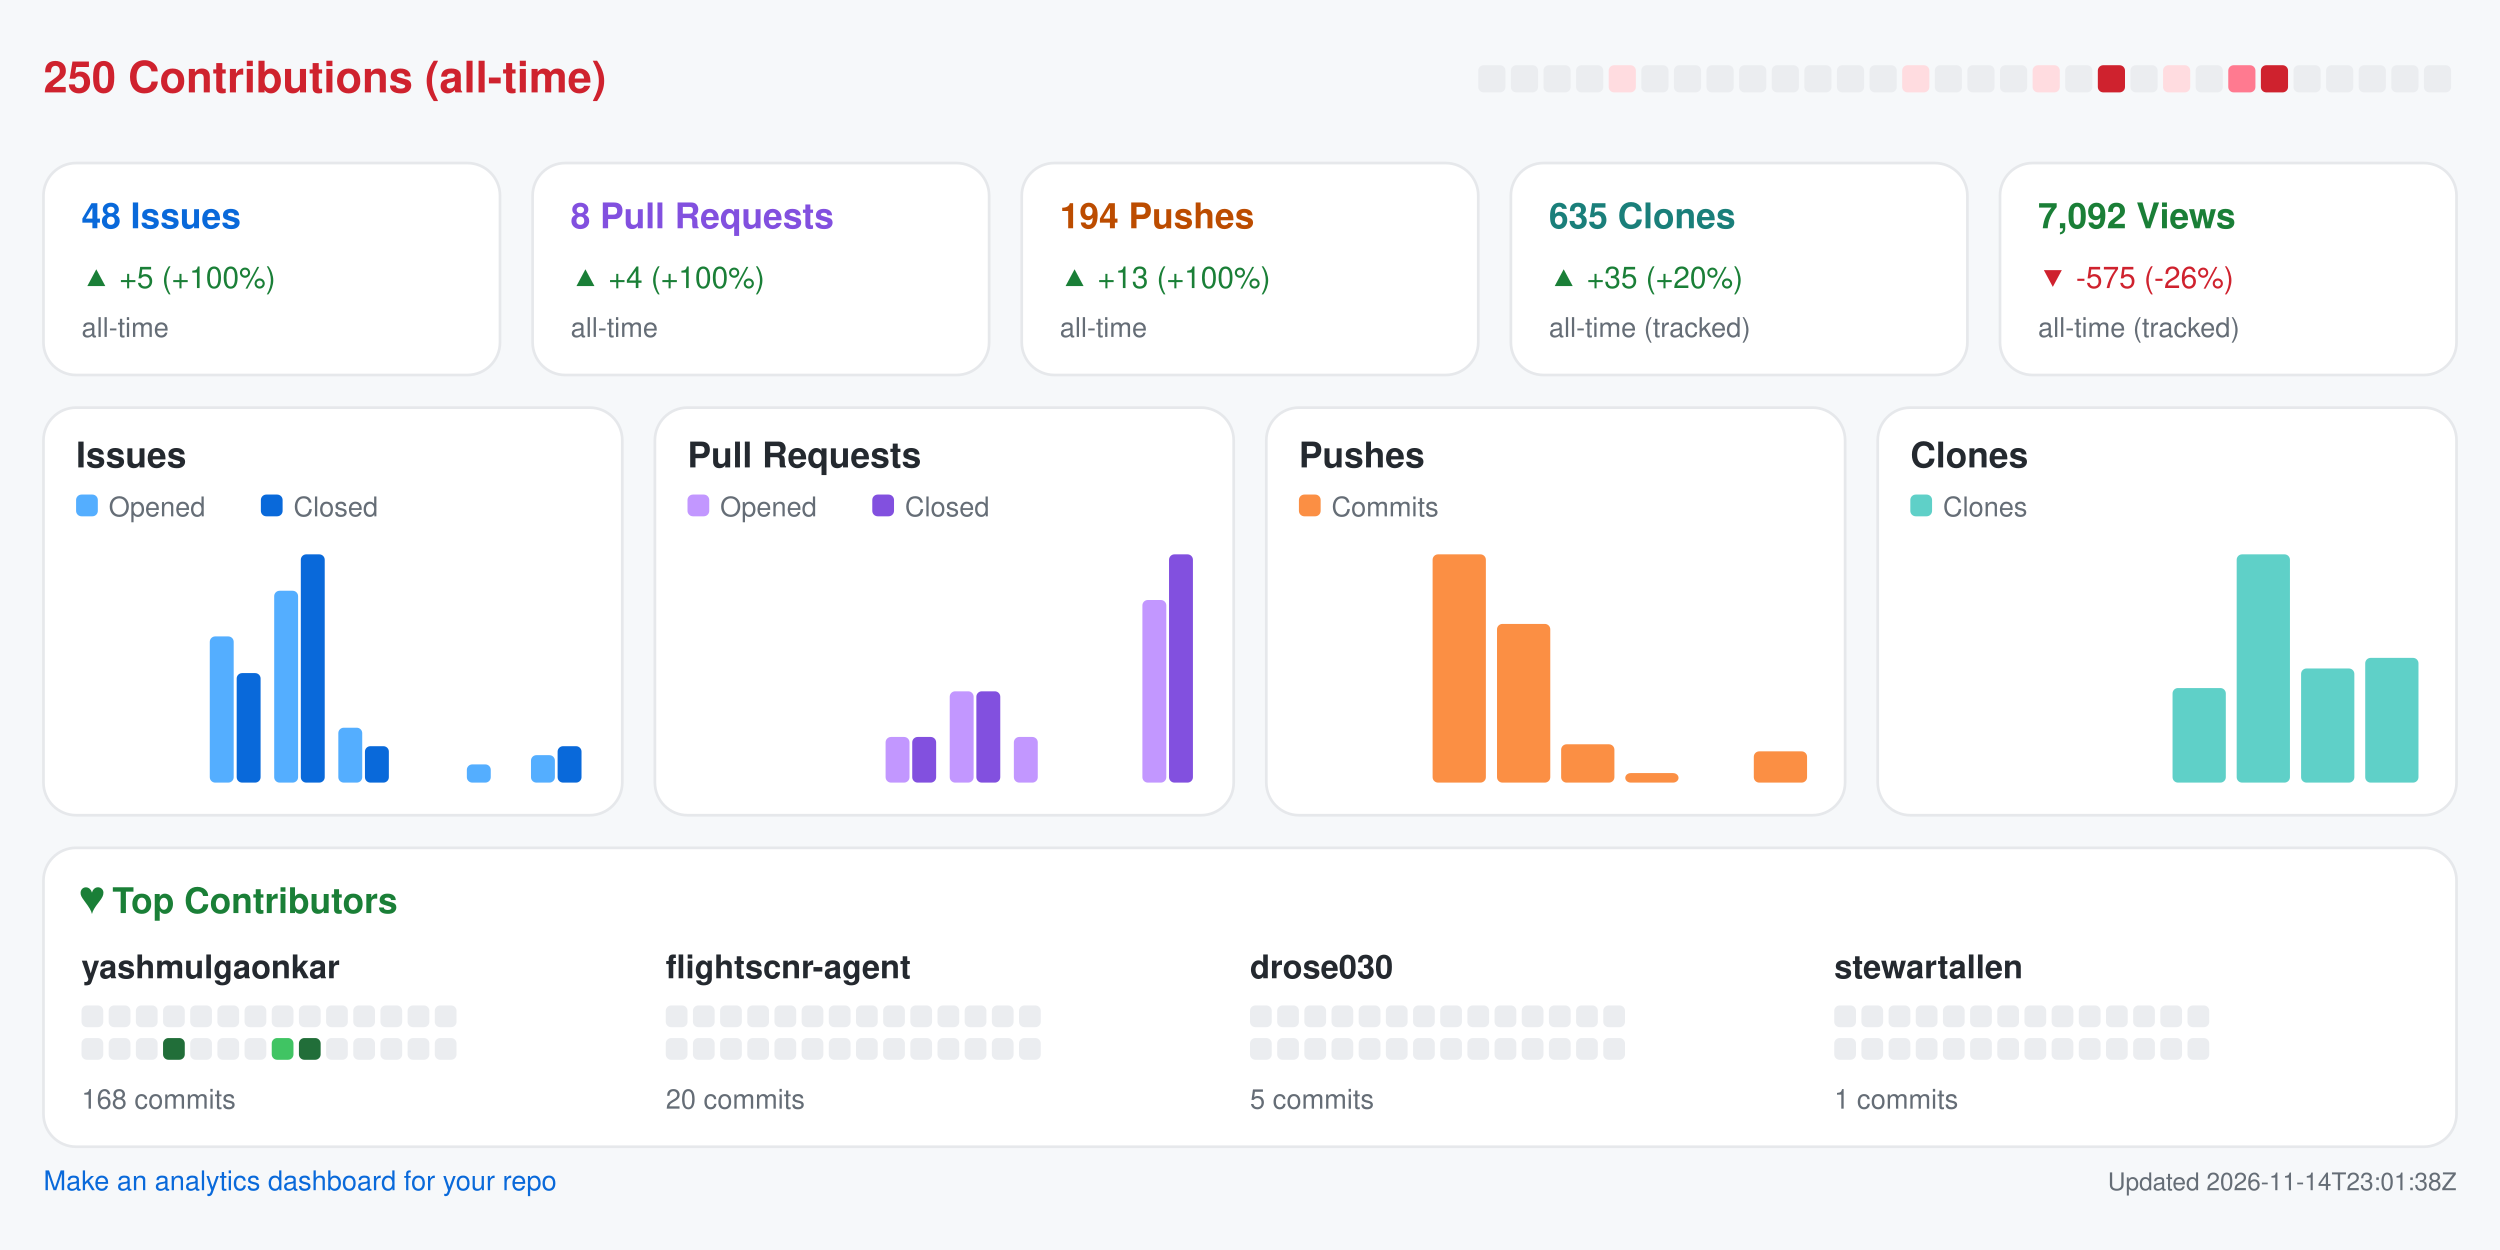
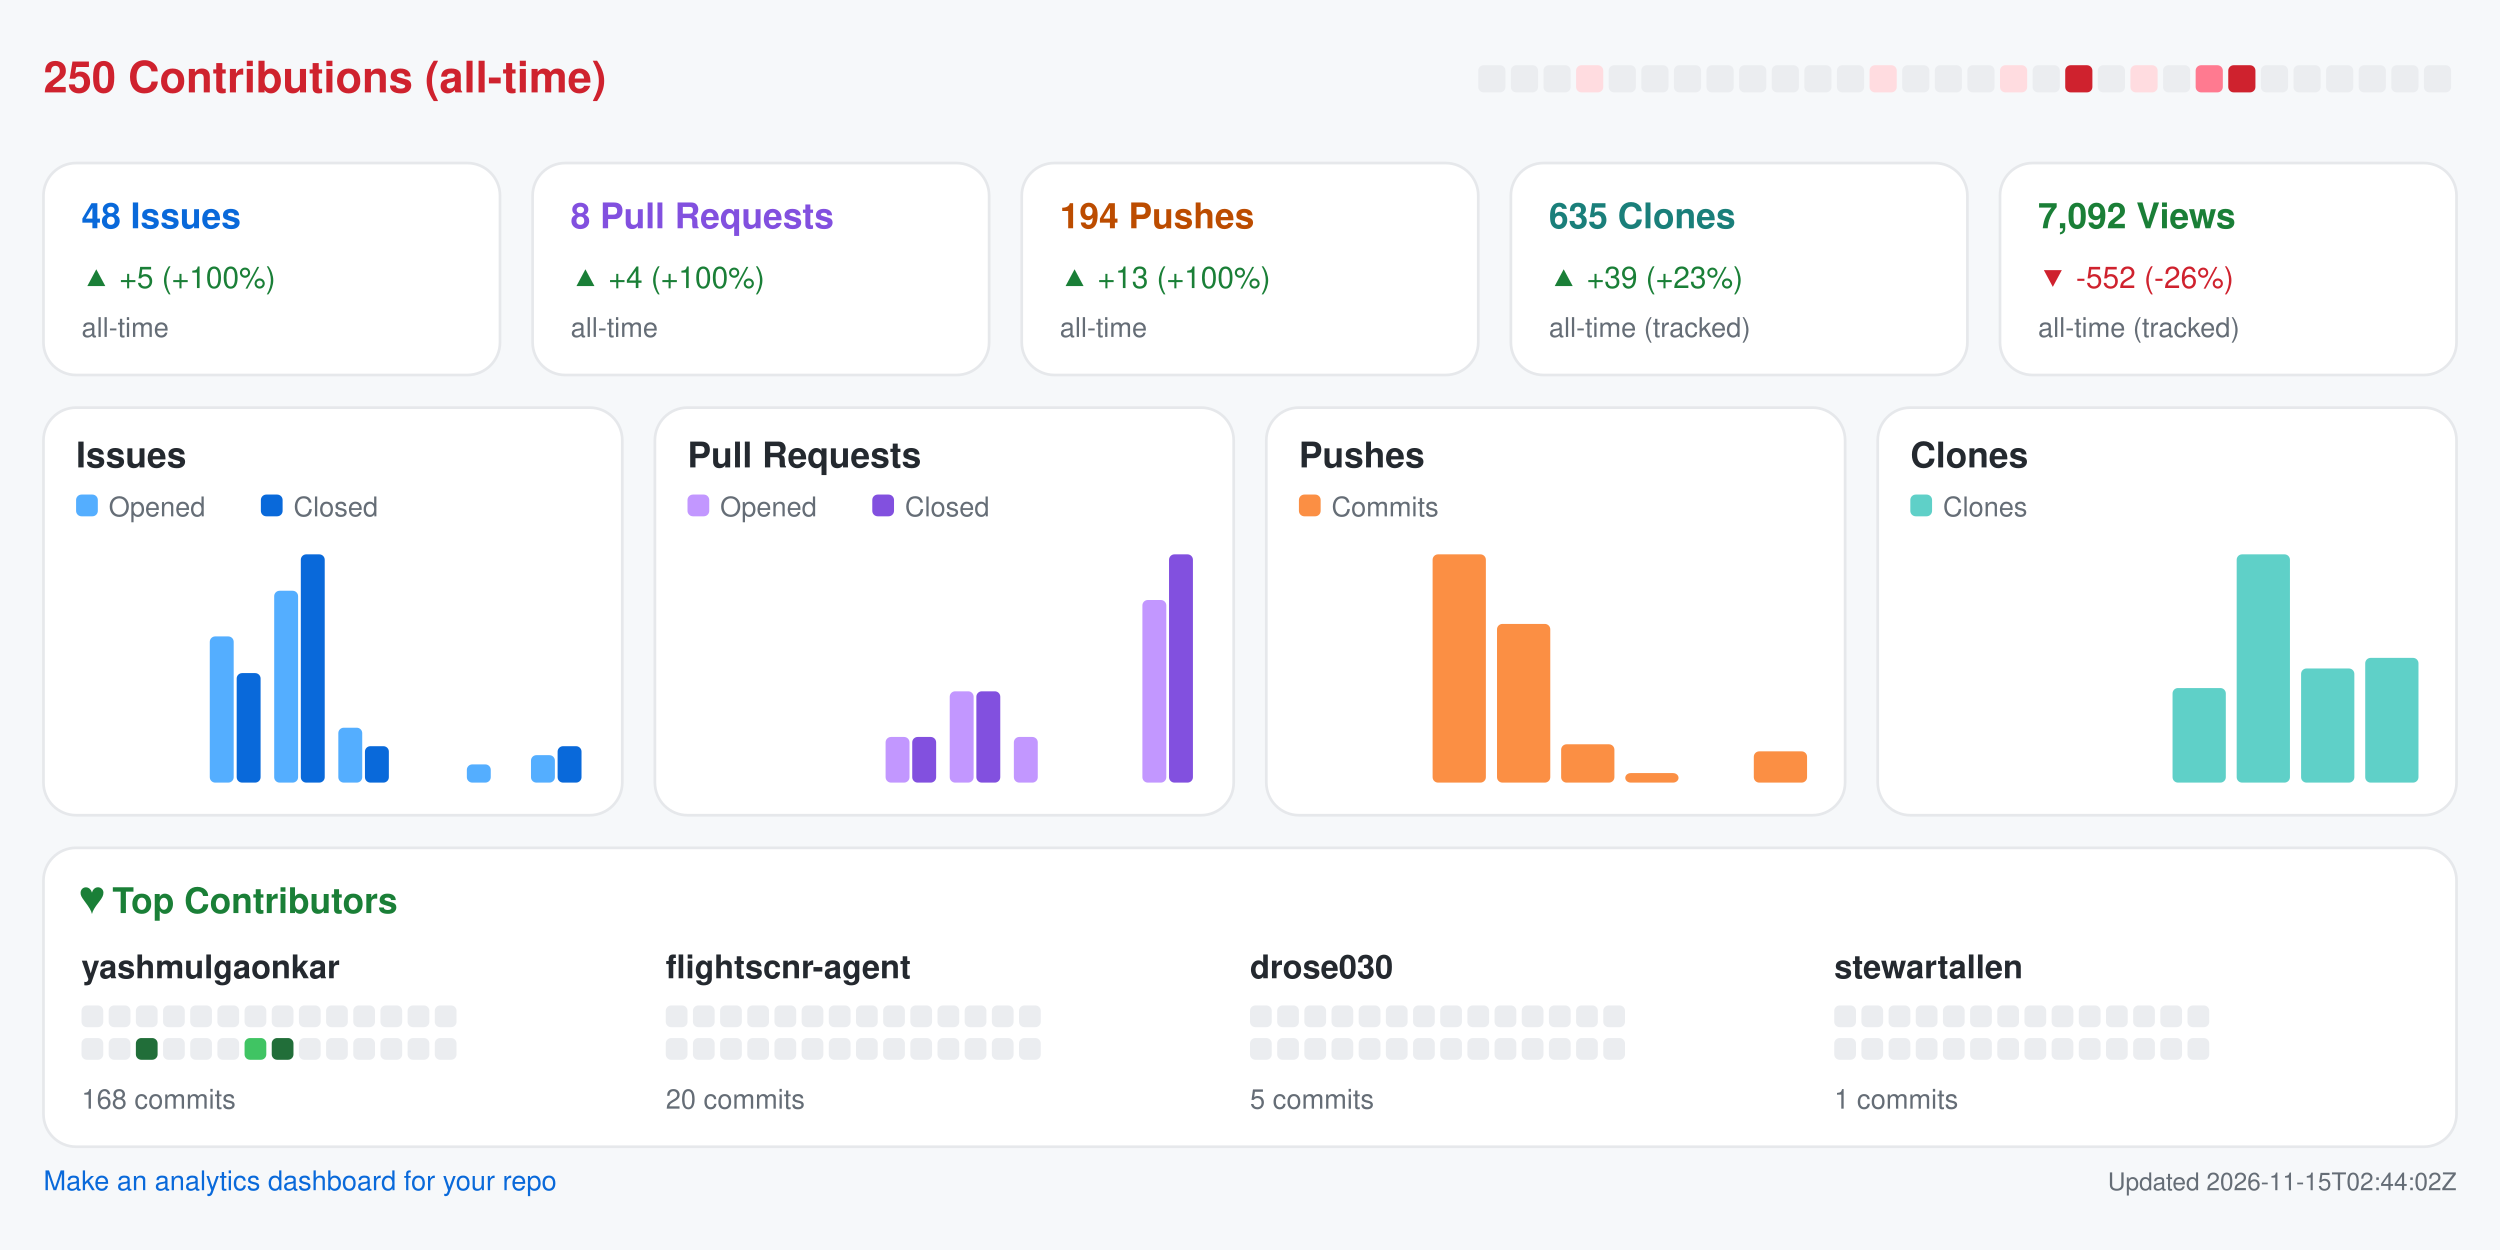
<svg xmlns="http://www.w3.org/2000/svg" width="920" height="460" viewBox="0 0 920 460" role="img" aria-label="Repository analytics for yashmulgaonkar/FlightScnr">
  <rect x="0.0" y="0.0" width="920.0" height="460.0" rx="0" fill="#f6f8fa" />
  <text x="16.0" y="34.0" fill="#cf222e" font-size="16" font-family="-apple-system,BlinkMacSystemFont,Segoe UI,Helvetica,Arial,sans-serif" font-weight="600" text-anchor="start">250 Contributions (all-time)</text>
  <rect x="544.0" y="24.0" width="10.0" height="10.0" rx="2" fill="#ebedf0" />
  <rect x="556.0" y="24.0" width="10.0" height="10.0" rx="2" fill="#ebedf0" />
  <rect x="568.0" y="24.0" width="10.0" height="10.0" rx="2" fill="#ebedf0" />
-   <rect x="580.0" y="24.0" width="10.0" height="10.0" rx="2" fill="#ebedf0" />
-   <rect x="592.0" y="24.0" width="10.0" height="10.0" rx="2" fill="#ffdce0" />
+   <rect x="580.0" y="24.0" width="10.0" height="10.0" rx="2" fill="#ffdce0" />
+   <rect x="592.0" y="24.0" width="10.0" height="10.0" rx="2" fill="#ebedf0" />
  <rect x="604.0" y="24.0" width="10.0" height="10.0" rx="2" fill="#ebedf0" />
  <rect x="616.0" y="24.0" width="10.0" height="10.0" rx="2" fill="#ebedf0" />
  <rect x="628.0" y="24.0" width="10.0" height="10.0" rx="2" fill="#ebedf0" />
  <rect x="640.0" y="24.0" width="10.0" height="10.0" rx="2" fill="#ebedf0" />
  <rect x="652.0" y="24.0" width="10.0" height="10.0" rx="2" fill="#ebedf0" />
  <rect x="664.0" y="24.0" width="10.0" height="10.0" rx="2" fill="#ebedf0" />
  <rect x="676.0" y="24.0" width="10.0" height="10.0" rx="2" fill="#ebedf0" />
-   <rect x="688.0" y="24.0" width="10.0" height="10.0" rx="2" fill="#ebedf0" />
-   <rect x="700.0" y="24.0" width="10.0" height="10.0" rx="2" fill="#ffdce0" />
+   <rect x="688.0" y="24.0" width="10.0" height="10.0" rx="2" fill="#ffdce0" />
+   <rect x="700.0" y="24.0" width="10.0" height="10.0" rx="2" fill="#ebedf0" />
  <rect x="712.0" y="24.0" width="10.0" height="10.0" rx="2" fill="#ebedf0" />
  <rect x="724.0" y="24.0" width="10.0" height="10.0" rx="2" fill="#ebedf0" />
-   <rect x="736.0" y="24.0" width="10.0" height="10.0" rx="2" fill="#ebedf0" />
-   <rect x="748.0" y="24.0" width="10.0" height="10.0" rx="2" fill="#ffdce0" />
-   <rect x="760.0" y="24.0" width="10.0" height="10.0" rx="2" fill="#ebedf0" />
-   <rect x="772.0" y="24.0" width="10.0" height="10.0" rx="2" fill="#cf222e" />
-   <rect x="784.0" y="24.0" width="10.0" height="10.0" rx="2" fill="#ebedf0" />
-   <rect x="796.0" y="24.0" width="10.0" height="10.0" rx="2" fill="#ffdce0" />
-   <rect x="808.0" y="24.0" width="10.0" height="10.0" rx="2" fill="#ebedf0" />
-   <rect x="820.0" y="24.0" width="10.0" height="10.0" rx="2" fill="#ff7a90" />
-   <rect x="832.0" y="24.0" width="10.0" height="10.0" rx="2" fill="#cf222e" />
+   <rect x="736.0" y="24.0" width="10.0" height="10.0" rx="2" fill="#ffdce0" />
+   <rect x="748.0" y="24.0" width="10.0" height="10.0" rx="2" fill="#ebedf0" />
+   <rect x="760.0" y="24.0" width="10.0" height="10.0" rx="2" fill="#cf222e" />
+   <rect x="772.0" y="24.0" width="10.0" height="10.0" rx="2" fill="#ebedf0" />
+   <rect x="784.0" y="24.0" width="10.0" height="10.0" rx="2" fill="#ffdce0" />
+   <rect x="796.0" y="24.0" width="10.0" height="10.0" rx="2" fill="#ebedf0" />
+   <rect x="808.0" y="24.0" width="10.0" height="10.0" rx="2" fill="#ff7a90" />
+   <rect x="820.0" y="24.0" width="10.0" height="10.0" rx="2" fill="#cf222e" />
+   <rect x="832.0" y="24.0" width="10.0" height="10.0" rx="2" fill="#ebedf0" />
  <rect x="844.0" y="24.0" width="10.0" height="10.0" rx="2" fill="#ebedf0" />
  <rect x="856.0" y="24.0" width="10.0" height="10.0" rx="2" fill="#ebedf0" />
  <rect x="868.0" y="24.0" width="10.0" height="10.0" rx="2" fill="#ebedf0" />
  <rect x="880.0" y="24.0" width="10.0" height="10.0" rx="2" fill="#ebedf0" />
  <rect x="892.0" y="24.0" width="10.0" height="10.0" rx="2" fill="#ebedf0" />
  <rect x="16.0" y="60.0" width="168.0" height="78.0" rx="12" fill="#ffffff" stroke="#e6e8eb" />
  <text x="30.0" y="84.0" fill="#0969da" font-size="13" font-family="-apple-system,BlinkMacSystemFont,Segoe UI,Helvetica,Arial,sans-serif" font-weight="600" text-anchor="start">48 Issues</text>
  <text x="30.0" y="106.0" fill="#1a7f37" font-size="11" font-family="-apple-system,BlinkMacSystemFont,Segoe UI,Helvetica,Arial,sans-serif" font-weight="400" text-anchor="start">▲ +5 (+100%)</text>
  <text x="30.0" y="124.0" fill="#656d76" font-size="10" font-family="-apple-system,BlinkMacSystemFont,Segoe UI,Helvetica,Arial,sans-serif" font-weight="400" text-anchor="start">all-time</text>
  <rect x="196.0" y="60.0" width="168.0" height="78.0" rx="12" fill="#ffffff" stroke="#e6e8eb" />
  <text x="210.0" y="84.0" fill="#8250df" font-size="13" font-family="-apple-system,BlinkMacSystemFont,Segoe UI,Helvetica,Arial,sans-serif" font-weight="600" text-anchor="start">8 Pull Requests</text>
  <text x="210.0" y="106.0" fill="#1a7f37" font-size="11" font-family="-apple-system,BlinkMacSystemFont,Segoe UI,Helvetica,Arial,sans-serif" font-weight="400" text-anchor="start">▲ +4 (+100%)</text>
  <text x="210.0" y="124.0" fill="#656d76" font-size="10" font-family="-apple-system,BlinkMacSystemFont,Segoe UI,Helvetica,Arial,sans-serif" font-weight="400" text-anchor="start">all-time</text>
  <rect x="376.0" y="60.0" width="168.0" height="78.0" rx="12" fill="#ffffff" stroke="#e6e8eb" />
  <text x="390.0" y="84.0" fill="#bc4c00" font-size="13" font-family="-apple-system,BlinkMacSystemFont,Segoe UI,Helvetica,Arial,sans-serif" font-weight="600" text-anchor="start">194 Pushes</text>
  <text x="390.0" y="106.0" fill="#1a7f37" font-size="11" font-family="-apple-system,BlinkMacSystemFont,Segoe UI,Helvetica,Arial,sans-serif" font-weight="400" text-anchor="start">▲ +13 (+100%)</text>
  <text x="390.0" y="124.0" fill="#656d76" font-size="10" font-family="-apple-system,BlinkMacSystemFont,Segoe UI,Helvetica,Arial,sans-serif" font-weight="400" text-anchor="start">all-time</text>
  <rect x="556.0" y="60.0" width="168.0" height="78.0" rx="12" fill="#ffffff" stroke="#e6e8eb" />
  <text x="570.0" y="84.0" fill="#1a7f7a" font-size="13" font-family="-apple-system,BlinkMacSystemFont,Segoe UI,Helvetica,Arial,sans-serif" font-weight="600" text-anchor="start">635 Clones</text>
-   <text x="570.0" y="106.0" fill="#1a7f37" font-size="11" font-family="-apple-system,BlinkMacSystemFont,Segoe UI,Helvetica,Arial,sans-serif" font-weight="400" text-anchor="start">▲ +35 (+20%)</text>
+   <text x="570.0" y="106.0" fill="#1a7f37" font-size="11" font-family="-apple-system,BlinkMacSystemFont,Segoe UI,Helvetica,Arial,sans-serif" font-weight="400" text-anchor="start">▲ +39 (+23%)</text>
  <text x="570.0" y="124.0" fill="#656d76" font-size="10" font-family="-apple-system,BlinkMacSystemFont,Segoe UI,Helvetica,Arial,sans-serif" font-weight="400" text-anchor="start">all-time (tracked)</text>
  <rect x="736.0" y="60.0" width="168.0" height="78.0" rx="12" fill="#ffffff" stroke="#e6e8eb" />
  <text x="750.0" y="84.0" fill="#1a7f37" font-size="13" font-family="-apple-system,BlinkMacSystemFont,Segoe UI,Helvetica,Arial,sans-serif" font-weight="600" text-anchor="start">7,092 Views</text>
-   <text x="750.0" y="106.0" fill="#cf222e" font-size="11" font-family="-apple-system,BlinkMacSystemFont,Segoe UI,Helvetica,Arial,sans-serif" font-weight="400" text-anchor="start">▼ -575 (-26%)</text>
+   <text x="750.0" y="106.0" fill="#cf222e" font-size="11" font-family="-apple-system,BlinkMacSystemFont,Segoe UI,Helvetica,Arial,sans-serif" font-weight="400" text-anchor="start">▼ -552 (-26%)</text>
  <text x="750.0" y="124.0" fill="#656d76" font-size="10" font-family="-apple-system,BlinkMacSystemFont,Segoe UI,Helvetica,Arial,sans-serif" font-weight="400" text-anchor="start">all-time (tracked)</text>
  <rect x="16.0" y="150.0" width="213.0" height="150.0" rx="12" fill="#ffffff" stroke="#e6e8eb" />
  <text x="28.0" y="172.0" fill="#24292f" font-size="13" font-family="-apple-system,BlinkMacSystemFont,Segoe UI,Helvetica,Arial,sans-serif" font-weight="600" text-anchor="start">Issues</text>
  <rect x="28.0" y="182.0" width="8.0" height="8.0" rx="2" fill="#54aeff" />
  <text x="40.0" y="190.0" fill="#656d76" font-size="10" font-family="-apple-system,BlinkMacSystemFont,Segoe UI,Helvetica,Arial,sans-serif" font-weight="400" text-anchor="start">Opened</text>
  <rect x="96.0" y="182.0" width="8.0" height="8.0" rx="2" fill="#0969da" />
  <text x="108.0" y="190.0" fill="#656d76" font-size="10" font-family="-apple-system,BlinkMacSystemFont,Segoe UI,Helvetica,Arial,sans-serif" font-weight="400" text-anchor="start">Closed</text>
  <rect x="30.0" y="288.0" width="8.8" height="0.0" rx="2" fill="#54aeff" />
  <rect x="39.8" y="288.0" width="8.8" height="0.0" rx="2" fill="#0969da" />
  <rect x="53.6" y="288.0" width="8.8" height="0.0" rx="2" fill="#54aeff" />
  <rect x="63.4" y="288.0" width="8.8" height="0.0" rx="2" fill="#0969da" />
  <rect x="77.2" y="234.2" width="8.8" height="53.8" rx="2" fill="#54aeff" />
  <rect x="87.1" y="247.7" width="8.8" height="40.3" rx="2" fill="#0969da" />
  <rect x="100.9" y="217.4" width="8.8" height="70.6" rx="2" fill="#54aeff" />
  <rect x="110.7" y="204.0" width="8.8" height="84.0" rx="2" fill="#0969da" />
  <rect x="124.5" y="267.8" width="8.8" height="20.2" rx="2" fill="#54aeff" />
  <rect x="134.3" y="274.6" width="8.8" height="13.4" rx="2" fill="#0969da" />
  <rect x="148.1" y="288.0" width="8.8" height="0.0" rx="2" fill="#54aeff" />
  <rect x="157.9" y="288.0" width="8.8" height="0.0" rx="2" fill="#0969da" />
  <rect x="171.8" y="281.3" width="8.8" height="6.7" rx="2" fill="#54aeff" />
  <rect x="181.6" y="288.0" width="8.8" height="0.0" rx="2" fill="#0969da" />
  <rect x="195.4" y="277.9" width="8.8" height="10.1" rx="2" fill="#54aeff" />
  <rect x="205.2" y="274.6" width="8.8" height="13.4" rx="2" fill="#0969da" />
  <rect x="241.0" y="150.0" width="213.0" height="150.0" rx="12" fill="#ffffff" stroke="#e6e8eb" />
  <text x="253.0" y="172.0" fill="#24292f" font-size="13" font-family="-apple-system,BlinkMacSystemFont,Segoe UI,Helvetica,Arial,sans-serif" font-weight="600" text-anchor="start">Pull Requests</text>
  <rect x="253.0" y="182.0" width="8.0" height="8.0" rx="2" fill="#c297ff" />
  <text x="265.0" y="190.0" fill="#656d76" font-size="10" font-family="-apple-system,BlinkMacSystemFont,Segoe UI,Helvetica,Arial,sans-serif" font-weight="400" text-anchor="start">Opened</text>
  <rect x="321.0" y="182.0" width="8.0" height="8.0" rx="2" fill="#8250df" />
  <text x="333.0" y="190.0" fill="#656d76" font-size="10" font-family="-apple-system,BlinkMacSystemFont,Segoe UI,Helvetica,Arial,sans-serif" font-weight="400" text-anchor="start">Closed</text>
  <rect x="255.0" y="288.0" width="8.8" height="0.0" rx="2" fill="#c297ff" />
  <rect x="264.8" y="288.0" width="8.8" height="0.0" rx="2" fill="#8250df" />
  <rect x="278.6" y="288.0" width="8.8" height="0.0" rx="2" fill="#c297ff" />
  <rect x="288.4" y="288.0" width="8.8" height="0.0" rx="2" fill="#8250df" />
  <rect x="302.2" y="288.0" width="8.8" height="0.0" rx="2" fill="#c297ff" />
  <rect x="312.1" y="288.0" width="8.8" height="0.0" rx="2" fill="#8250df" />
  <rect x="325.9" y="271.2" width="8.8" height="16.8" rx="2" fill="#c297ff" />
  <rect x="335.7" y="271.2" width="8.8" height="16.8" rx="2" fill="#8250df" />
  <rect x="349.5" y="254.4" width="8.8" height="33.6" rx="2" fill="#c297ff" />
  <rect x="359.3" y="254.4" width="8.8" height="33.6" rx="2" fill="#8250df" />
  <rect x="373.1" y="271.2" width="8.8" height="16.8" rx="2" fill="#c297ff" />
  <rect x="382.9" y="288.0" width="8.8" height="0.0" rx="2" fill="#8250df" />
  <rect x="396.8" y="288.0" width="8.8" height="0.0" rx="2" fill="#c297ff" />
  <rect x="406.6" y="288.0" width="8.8" height="0.0" rx="2" fill="#8250df" />
  <rect x="420.4" y="220.8" width="8.8" height="67.2" rx="2" fill="#c297ff" />
  <rect x="430.2" y="204.0" width="8.8" height="84.0" rx="2" fill="#8250df" />
  <rect x="466.0" y="150.0" width="213.0" height="150.0" rx="12" fill="#ffffff" stroke="#e6e8eb" />
  <text x="478.0" y="172.0" fill="#24292f" font-size="13" font-family="-apple-system,BlinkMacSystemFont,Segoe UI,Helvetica,Arial,sans-serif" font-weight="600" text-anchor="start">Pushes</text>
  <rect x="478.0" y="182.0" width="8.0" height="8.0" rx="2" fill="#fb8f44" />
  <text x="490.0" y="190.0" fill="#656d76" font-size="10" font-family="-apple-system,BlinkMacSystemFont,Segoe UI,Helvetica,Arial,sans-serif" font-weight="400" text-anchor="start">Commits</text>
  <rect x="480.0" y="288.0" width="19.6" height="0.0" rx="2" fill="#fb8f44" />
  <rect x="503.6" y="288.0" width="19.6" height="0.0" rx="2" fill="#fb8f44" />
  <rect x="527.2" y="204.0" width="19.6" height="84.0" rx="2" fill="#fb8f44" />
  <rect x="550.9" y="229.6" width="19.6" height="58.4" rx="2" fill="#fb8f44" />
  <rect x="574.5" y="273.9" width="19.6" height="14.1" rx="2" fill="#fb8f44" />
  <rect x="598.1" y="284.5" width="19.6" height="3.5" rx="2" fill="#fb8f44" />
  <rect x="621.8" y="288.0" width="19.6" height="0.0" rx="2" fill="#fb8f44" />
  <rect x="645.4" y="276.5" width="19.6" height="11.5" rx="2" fill="#fb8f44" />
  <rect x="691.0" y="150.0" width="213.0" height="150.0" rx="12" fill="#ffffff" stroke="#e6e8eb" />
  <text x="703.0" y="172.0" fill="#24292f" font-size="13" font-family="-apple-system,BlinkMacSystemFont,Segoe UI,Helvetica,Arial,sans-serif" font-weight="600" text-anchor="start">Clones</text>
  <rect x="703.0" y="182.0" width="8.0" height="8.0" rx="2" fill="#5fd0c8" />
  <text x="715.0" y="190.0" fill="#656d76" font-size="10" font-family="-apple-system,BlinkMacSystemFont,Segoe UI,Helvetica,Arial,sans-serif" font-weight="400" text-anchor="start">Clones</text>
  <rect x="705.0" y="288.0" width="19.6" height="0.0" rx="2" fill="#5fd0c8" />
  <rect x="728.6" y="288.0" width="19.6" height="0.0" rx="2" fill="#5fd0c8" />
  <rect x="752.2" y="288.0" width="19.6" height="0.0" rx="2" fill="#5fd0c8" />
  <rect x="775.9" y="288.0" width="19.6" height="0.0" rx="2" fill="#5fd0c8" />
  <rect x="799.5" y="253.2" width="19.6" height="34.8" rx="2" fill="#5fd0c8" />
  <rect x="823.1" y="204.0" width="19.6" height="84.0" rx="2" fill="#5fd0c8" />
  <rect x="846.8" y="246.0" width="19.6" height="42.0" rx="2" fill="#5fd0c8" />
  <rect x="870.4" y="242.1" width="19.6" height="45.9" rx="2" fill="#5fd0c8" />
  <rect x="16.0" y="312.0" width="888.0" height="110.0" rx="12" fill="#ffffff" stroke="#e6e8eb" />
  <text x="30.0" y="336.0" fill="#1a7f37" font-size="13" font-family="-apple-system,BlinkMacSystemFont,Segoe UI,Helvetica,Arial,sans-serif" font-weight="600" text-anchor="start">♥  Top Contributors</text>
  <text x="30.0" y="360.0" fill="#24292f" font-size="12" font-family="-apple-system,BlinkMacSystemFont,Segoe UI,Helvetica,Arial,sans-serif" font-weight="600" text-anchor="start">yashmulgaonkar</text>
  <rect x="30.0" y="370.0" width="8.0" height="8.0" rx="2" fill="#ebedf0" />
  <rect x="40.0" y="370.0" width="8.0" height="8.0" rx="2" fill="#ebedf0" />
  <rect x="50.0" y="370.0" width="8.0" height="8.0" rx="2" fill="#ebedf0" />
  <rect x="60.0" y="370.0" width="8.0" height="8.0" rx="2" fill="#ebedf0" />
  <rect x="70.0" y="370.0" width="8.0" height="8.0" rx="2" fill="#ebedf0" />
  <rect x="80.0" y="370.0" width="8.0" height="8.0" rx="2" fill="#ebedf0" />
  <rect x="90.0" y="370.0" width="8.0" height="8.0" rx="2" fill="#ebedf0" />
  <rect x="100.0" y="370.0" width="8.0" height="8.0" rx="2" fill="#ebedf0" />
  <rect x="110.0" y="370.0" width="8.0" height="8.0" rx="2" fill="#ebedf0" />
  <rect x="120.0" y="370.0" width="8.0" height="8.0" rx="2" fill="#ebedf0" />
  <rect x="130.0" y="370.0" width="8.0" height="8.0" rx="2" fill="#ebedf0" />
  <rect x="140.0" y="370.0" width="8.0" height="8.0" rx="2" fill="#ebedf0" />
  <rect x="150.0" y="370.0" width="8.0" height="8.0" rx="2" fill="#ebedf0" />
  <rect x="160.0" y="370.0" width="8.0" height="8.0" rx="2" fill="#ebedf0" />
  <rect x="30.0" y="382.0" width="8.0" height="8.0" rx="2" fill="#ebedf0" />
  <rect x="40.0" y="382.0" width="8.0" height="8.0" rx="2" fill="#ebedf0" />
-   <rect x="50.0" y="382.0" width="8.0" height="8.0" rx="2" fill="#ebedf0" />
-   <rect x="60.0" y="382.0" width="8.0" height="8.0" rx="2" fill="#216e39" />
+   <rect x="50.0" y="382.0" width="8.0" height="8.0" rx="2" fill="#216e39" />
+   <rect x="60.0" y="382.0" width="8.0" height="8.0" rx="2" fill="#ebedf0" />
  <rect x="70.0" y="382.0" width="8.0" height="8.0" rx="2" fill="#ebedf0" />
  <rect x="80.0" y="382.0" width="8.0" height="8.0" rx="2" fill="#ebedf0" />
-   <rect x="90.0" y="382.0" width="8.0" height="8.0" rx="2" fill="#ebedf0" />
-   <rect x="100.0" y="382.0" width="8.0" height="8.0" rx="2" fill="#40c463" />
-   <rect x="110.0" y="382.0" width="8.0" height="8.0" rx="2" fill="#216e39" />
+   <rect x="90.0" y="382.0" width="8.0" height="8.0" rx="2" fill="#40c463" />
+   <rect x="100.0" y="382.0" width="8.0" height="8.0" rx="2" fill="#216e39" />
+   <rect x="110.0" y="382.0" width="8.0" height="8.0" rx="2" fill="#ebedf0" />
  <rect x="120.0" y="382.0" width="8.0" height="8.0" rx="2" fill="#ebedf0" />
  <rect x="130.0" y="382.0" width="8.0" height="8.0" rx="2" fill="#ebedf0" />
  <rect x="140.0" y="382.0" width="8.0" height="8.0" rx="2" fill="#ebedf0" />
  <rect x="150.0" y="382.0" width="8.0" height="8.0" rx="2" fill="#ebedf0" />
  <rect x="160.0" y="382.0" width="8.0" height="8.0" rx="2" fill="#ebedf0" />
  <text x="30.0" y="408.0" fill="#656d76" font-size="10" font-family="-apple-system,BlinkMacSystemFont,Segoe UI,Helvetica,Arial,sans-serif" font-weight="400" text-anchor="start">168 commits</text>
  <text x="245.0" y="360.0" fill="#24292f" font-size="12" font-family="-apple-system,BlinkMacSystemFont,Segoe UI,Helvetica,Arial,sans-serif" font-weight="600" text-anchor="start">flightscnr-agent</text>
  <rect x="245.0" y="370.0" width="8.0" height="8.0" rx="2" fill="#ebedf0" />
  <rect x="255.0" y="370.0" width="8.0" height="8.0" rx="2" fill="#ebedf0" />
  <rect x="265.0" y="370.0" width="8.0" height="8.0" rx="2" fill="#ebedf0" />
  <rect x="275.0" y="370.0" width="8.0" height="8.0" rx="2" fill="#ebedf0" />
  <rect x="285.0" y="370.0" width="8.0" height="8.0" rx="2" fill="#ebedf0" />
  <rect x="295.0" y="370.0" width="8.0" height="8.0" rx="2" fill="#ebedf0" />
  <rect x="305.0" y="370.0" width="8.0" height="8.0" rx="2" fill="#ebedf0" />
  <rect x="315.0" y="370.0" width="8.0" height="8.0" rx="2" fill="#ebedf0" />
  <rect x="325.0" y="370.0" width="8.0" height="8.0" rx="2" fill="#ebedf0" />
  <rect x="335.0" y="370.0" width="8.0" height="8.0" rx="2" fill="#ebedf0" />
  <rect x="345.0" y="370.0" width="8.0" height="8.0" rx="2" fill="#ebedf0" />
  <rect x="355.0" y="370.0" width="8.0" height="8.0" rx="2" fill="#ebedf0" />
  <rect x="365.0" y="370.0" width="8.0" height="8.0" rx="2" fill="#ebedf0" />
  <rect x="375.0" y="370.0" width="8.0" height="8.0" rx="2" fill="#ebedf0" />
  <rect x="245.0" y="382.0" width="8.0" height="8.0" rx="2" fill="#ebedf0" />
  <rect x="255.0" y="382.0" width="8.0" height="8.0" rx="2" fill="#ebedf0" />
  <rect x="265.0" y="382.0" width="8.0" height="8.0" rx="2" fill="#ebedf0" />
  <rect x="275.0" y="382.0" width="8.0" height="8.0" rx="2" fill="#ebedf0" />
  <rect x="285.0" y="382.0" width="8.0" height="8.0" rx="2" fill="#ebedf0" />
  <rect x="295.0" y="382.0" width="8.0" height="8.0" rx="2" fill="#ebedf0" />
  <rect x="305.0" y="382.0" width="8.0" height="8.0" rx="2" fill="#ebedf0" />
  <rect x="315.0" y="382.0" width="8.0" height="8.0" rx="2" fill="#ebedf0" />
  <rect x="325.0" y="382.0" width="8.0" height="8.0" rx="2" fill="#ebedf0" />
  <rect x="335.0" y="382.0" width="8.0" height="8.0" rx="2" fill="#ebedf0" />
  <rect x="345.0" y="382.0" width="8.0" height="8.0" rx="2" fill="#ebedf0" />
  <rect x="355.0" y="382.0" width="8.0" height="8.0" rx="2" fill="#ebedf0" />
  <rect x="365.0" y="382.0" width="8.0" height="8.0" rx="2" fill="#ebedf0" />
  <rect x="375.0" y="382.0" width="8.0" height="8.0" rx="2" fill="#ebedf0" />
  <text x="245.0" y="408.0" fill="#656d76" font-size="10" font-family="-apple-system,BlinkMacSystemFont,Segoe UI,Helvetica,Arial,sans-serif" font-weight="400" text-anchor="start">20 commits</text>
  <text x="460.0" y="360.0" fill="#24292f" font-size="12" font-family="-apple-system,BlinkMacSystemFont,Segoe UI,Helvetica,Arial,sans-serif" font-weight="600" text-anchor="start">drose030</text>
  <rect x="460.0" y="370.0" width="8.0" height="8.0" rx="2" fill="#ebedf0" />
  <rect x="470.0" y="370.0" width="8.0" height="8.0" rx="2" fill="#ebedf0" />
  <rect x="480.0" y="370.0" width="8.0" height="8.0" rx="2" fill="#ebedf0" />
  <rect x="490.0" y="370.0" width="8.0" height="8.0" rx="2" fill="#ebedf0" />
  <rect x="500.0" y="370.0" width="8.0" height="8.0" rx="2" fill="#ebedf0" />
  <rect x="510.0" y="370.0" width="8.0" height="8.0" rx="2" fill="#ebedf0" />
  <rect x="520.0" y="370.0" width="8.0" height="8.0" rx="2" fill="#ebedf0" />
  <rect x="530.0" y="370.0" width="8.0" height="8.0" rx="2" fill="#ebedf0" />
  <rect x="540.0" y="370.0" width="8.0" height="8.0" rx="2" fill="#ebedf0" />
  <rect x="550.0" y="370.0" width="8.0" height="8.0" rx="2" fill="#ebedf0" />
  <rect x="560.0" y="370.0" width="8.0" height="8.0" rx="2" fill="#ebedf0" />
  <rect x="570.0" y="370.0" width="8.0" height="8.0" rx="2" fill="#ebedf0" />
  <rect x="580.0" y="370.0" width="8.0" height="8.0" rx="2" fill="#ebedf0" />
  <rect x="590.0" y="370.0" width="8.0" height="8.0" rx="2" fill="#ebedf0" />
  <rect x="460.0" y="382.0" width="8.0" height="8.0" rx="2" fill="#ebedf0" />
  <rect x="470.0" y="382.0" width="8.0" height="8.0" rx="2" fill="#ebedf0" />
  <rect x="480.0" y="382.0" width="8.0" height="8.0" rx="2" fill="#ebedf0" />
  <rect x="490.0" y="382.0" width="8.0" height="8.0" rx="2" fill="#ebedf0" />
  <rect x="500.0" y="382.0" width="8.0" height="8.0" rx="2" fill="#ebedf0" />
  <rect x="510.0" y="382.0" width="8.0" height="8.0" rx="2" fill="#ebedf0" />
  <rect x="520.0" y="382.0" width="8.0" height="8.0" rx="2" fill="#ebedf0" />
  <rect x="530.0" y="382.0" width="8.0" height="8.0" rx="2" fill="#ebedf0" />
  <rect x="540.0" y="382.0" width="8.0" height="8.0" rx="2" fill="#ebedf0" />
  <rect x="550.0" y="382.0" width="8.0" height="8.0" rx="2" fill="#ebedf0" />
  <rect x="560.0" y="382.0" width="8.0" height="8.0" rx="2" fill="#ebedf0" />
  <rect x="570.0" y="382.0" width="8.0" height="8.0" rx="2" fill="#ebedf0" />
  <rect x="580.0" y="382.0" width="8.0" height="8.0" rx="2" fill="#ebedf0" />
  <rect x="590.0" y="382.0" width="8.0" height="8.0" rx="2" fill="#ebedf0" />
  <text x="460.0" y="408.0" fill="#656d76" font-size="10" font-family="-apple-system,BlinkMacSystemFont,Segoe UI,Helvetica,Arial,sans-serif" font-weight="400" text-anchor="start">5 commits</text>
  <text x="675.0" y="360.0" fill="#24292f" font-size="12" font-family="-apple-system,BlinkMacSystemFont,Segoe UI,Helvetica,Arial,sans-serif" font-weight="600" text-anchor="start">stewartallen</text>
  <rect x="675.0" y="370.0" width="8.0" height="8.0" rx="2" fill="#ebedf0" />
  <rect x="685.0" y="370.0" width="8.0" height="8.0" rx="2" fill="#ebedf0" />
  <rect x="695.0" y="370.0" width="8.0" height="8.0" rx="2" fill="#ebedf0" />
  <rect x="705.0" y="370.0" width="8.0" height="8.0" rx="2" fill="#ebedf0" />
  <rect x="715.0" y="370.0" width="8.0" height="8.0" rx="2" fill="#ebedf0" />
  <rect x="725.0" y="370.0" width="8.0" height="8.0" rx="2" fill="#ebedf0" />
  <rect x="735.0" y="370.0" width="8.0" height="8.0" rx="2" fill="#ebedf0" />
  <rect x="745.0" y="370.0" width="8.0" height="8.0" rx="2" fill="#ebedf0" />
  <rect x="755.0" y="370.0" width="8.0" height="8.0" rx="2" fill="#ebedf0" />
  <rect x="765.0" y="370.0" width="8.0" height="8.0" rx="2" fill="#ebedf0" />
  <rect x="775.0" y="370.0" width="8.0" height="8.0" rx="2" fill="#ebedf0" />
  <rect x="785.0" y="370.0" width="8.0" height="8.0" rx="2" fill="#ebedf0" />
  <rect x="795.0" y="370.0" width="8.0" height="8.0" rx="2" fill="#ebedf0" />
  <rect x="805.0" y="370.0" width="8.0" height="8.0" rx="2" fill="#ebedf0" />
  <rect x="675.0" y="382.0" width="8.0" height="8.0" rx="2" fill="#ebedf0" />
  <rect x="685.0" y="382.0" width="8.0" height="8.0" rx="2" fill="#ebedf0" />
  <rect x="695.0" y="382.0" width="8.0" height="8.0" rx="2" fill="#ebedf0" />
  <rect x="705.0" y="382.0" width="8.0" height="8.0" rx="2" fill="#ebedf0" />
  <rect x="715.0" y="382.0" width="8.0" height="8.0" rx="2" fill="#ebedf0" />
  <rect x="725.0" y="382.0" width="8.0" height="8.0" rx="2" fill="#ebedf0" />
  <rect x="735.0" y="382.0" width="8.0" height="8.0" rx="2" fill="#ebedf0" />
  <rect x="745.0" y="382.0" width="8.0" height="8.0" rx="2" fill="#ebedf0" />
  <rect x="755.0" y="382.0" width="8.0" height="8.0" rx="2" fill="#ebedf0" />
  <rect x="765.0" y="382.0" width="8.0" height="8.0" rx="2" fill="#ebedf0" />
  <rect x="775.0" y="382.0" width="8.0" height="8.0" rx="2" fill="#ebedf0" />
  <rect x="785.0" y="382.0" width="8.0" height="8.0" rx="2" fill="#ebedf0" />
  <rect x="795.0" y="382.0" width="8.0" height="8.0" rx="2" fill="#ebedf0" />
  <rect x="805.0" y="382.0" width="8.0" height="8.0" rx="2" fill="#ebedf0" />
  <text x="675.0" y="408.0" fill="#656d76" font-size="10" font-family="-apple-system,BlinkMacSystemFont,Segoe UI,Helvetica,Arial,sans-serif" font-weight="400" text-anchor="start">1 commits</text>
  <a href="https://github.com/yashmulgaonkar/repo-analytics" target="_blank" rel="noopener noreferrer">
    <text x="16.0" y="438.0" fill="#0969da" font-size="10" font-family="-apple-system,BlinkMacSystemFont,Segoe UI,Helvetica,Arial,sans-serif" font-weight="400" text-anchor="start">Make an analytics dashboard for your repo</text>
  </a>
-   <text x="904.0" y="438.0" fill="#656d76" font-size="9" font-family="-apple-system,BlinkMacSystemFont,Segoe UI,Helvetica,Arial,sans-serif" font-weight="400" text-anchor="end">Updated 2026-11-14T23:01:38Z</text>
+   <text x="904.0" y="438.0" fill="#656d76" font-size="9" font-family="-apple-system,BlinkMacSystemFont,Segoe UI,Helvetica,Arial,sans-serif" font-weight="400" text-anchor="end">Updated 2026-11-15T02:44:02Z</text>
</svg>
